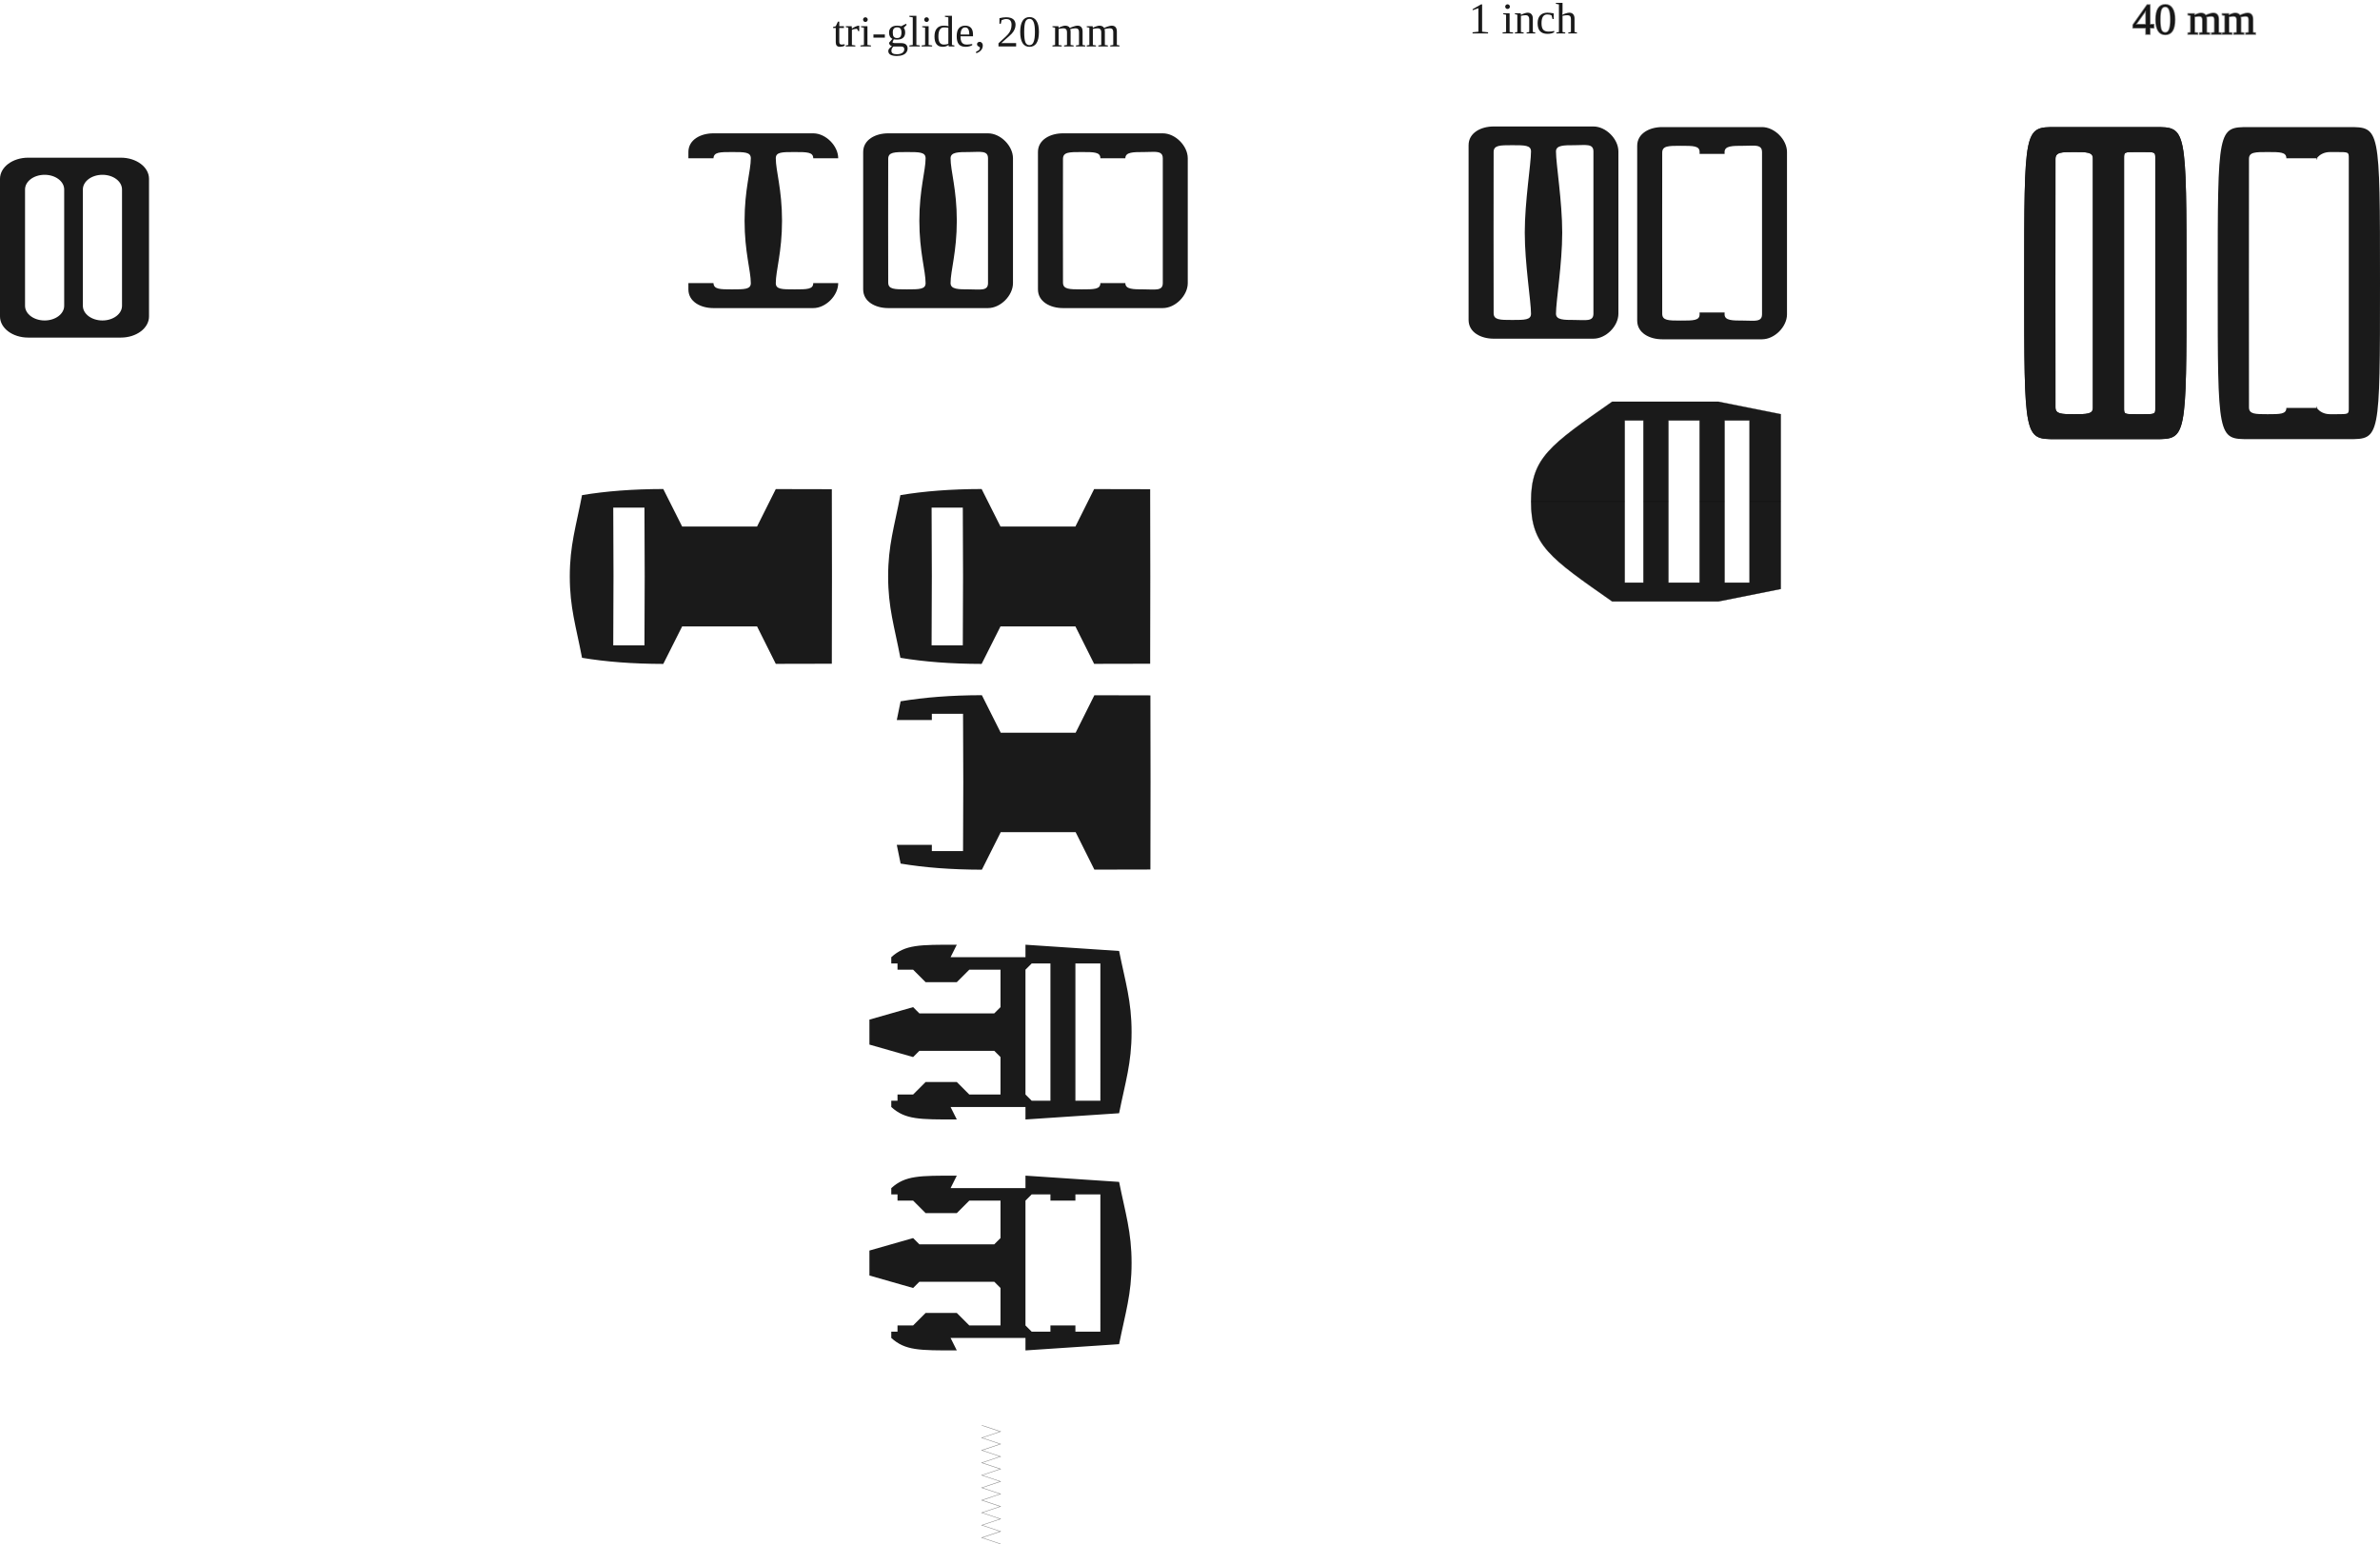
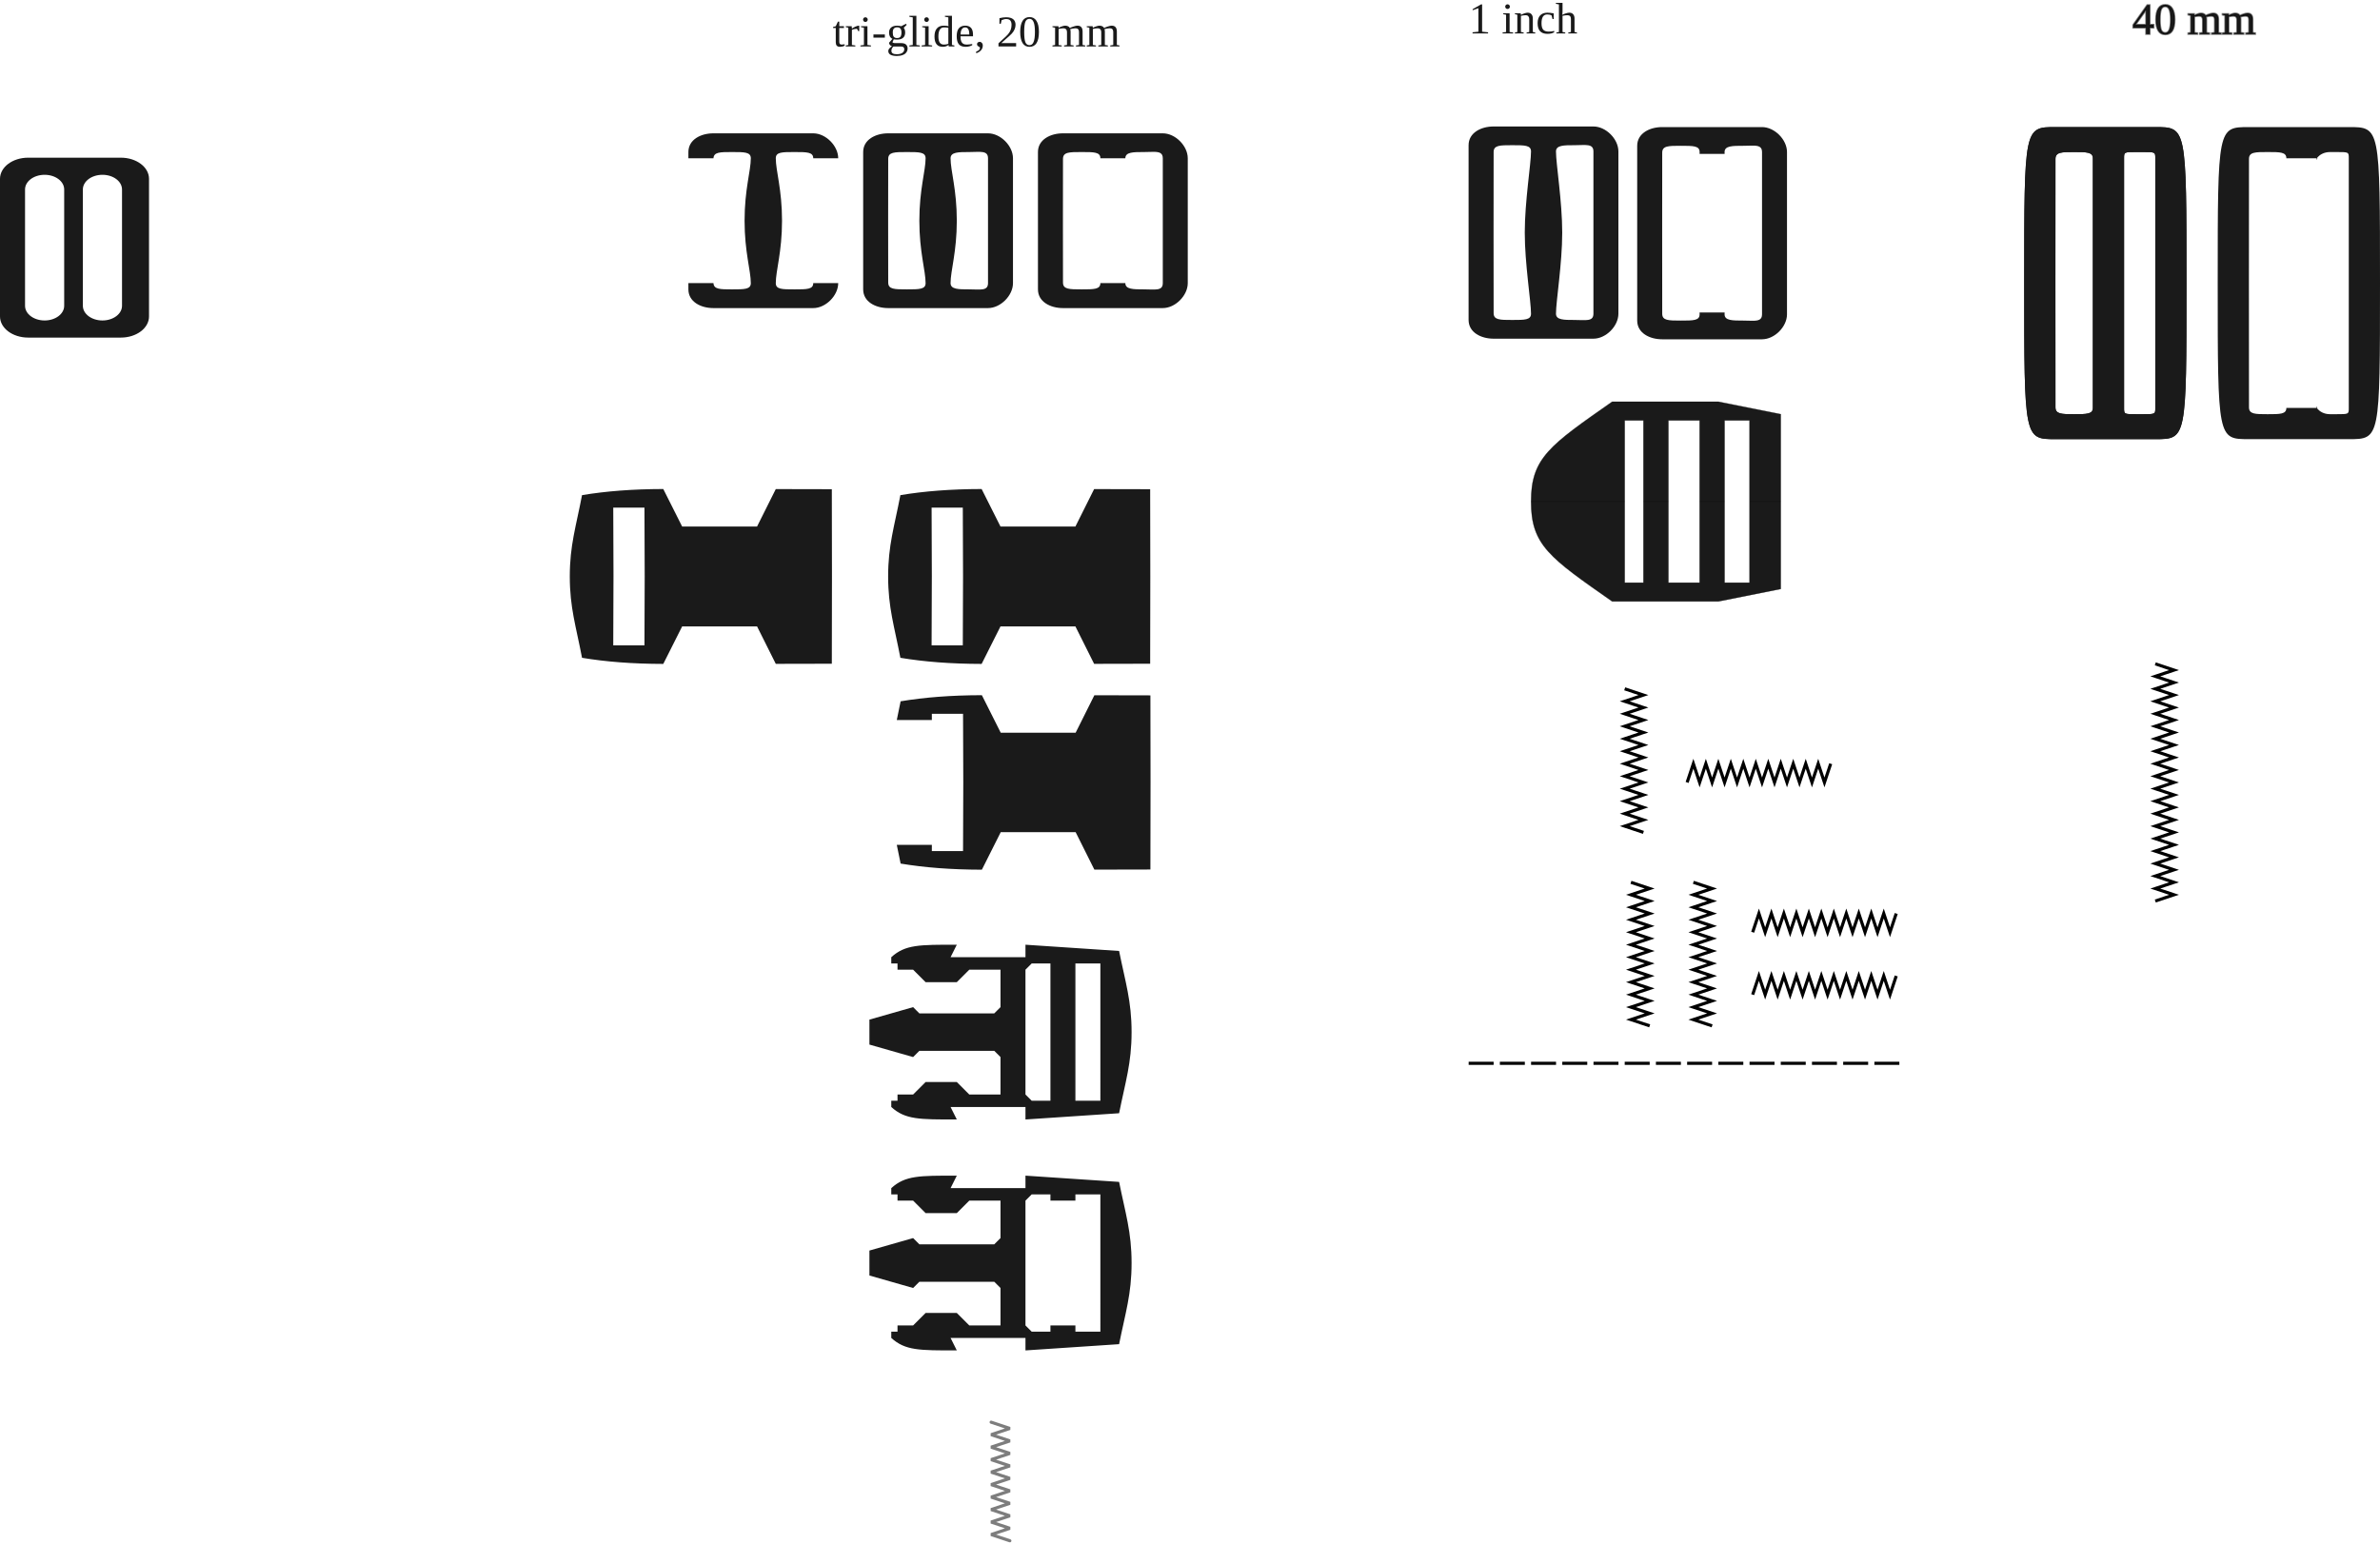
<svg xmlns="http://www.w3.org/2000/svg" width="381.283mm" height="247.361mm" viewBox="0 0 381.283 247.361" version="1.1" id="svg1900">
  <defs id="defs1897">
    </defs>
  <g id="layer1" transform="translate(150.2831,-89.63943)">
    <path id="rect17330" style="vector-effect:non-scaling-stroke;fill:#1a1a1a;fill-opacity:1;stroke:none;stroke-width:0.259;stroke-dasharray:none;stroke-dashoffset:0;stroke-opacity:0.509;-inkscape-stroke:hairline" d="m -150.283,140.34 c 0,1.876 2.013,3.387 4.513,3.387 h 14.847 c 2.5,0 4.513,-1.511 4.513,-3.387 v -22.05 c 0,-1.876 -2.013,-3.387 -4.513,-3.387 h -14.847 c -2.5,0 -4.513,1.51 -4.513,3.387 z m 4.011,-1.71 V 120 c 0,-1.304 1.399,-2.354 3.136,-2.354 1.737,0 3.136,1.05 3.136,2.354 v 18.63 c 0,1.304 -1.399,2.354 -3.136,2.354 -1.737,0 -3.136,-1.05 -3.136,-2.354 z m 9.264,0 V 120 c 0,-1.304 1.398,-2.354 3.136,-2.354 1.737,0 3.136,1.05 3.136,2.354 v 18.63 c 0,1.304 -1.399,2.354 -3.136,2.354 -1.737,0 -3.136,-1.05 -3.136,-2.354 z" />
    <text xml:space="preserve" style="font-size:7.056px;vector-effect:non-scaling-stroke;fill:#1a1a1a;fill-opacity:1;stroke:none;stroke-width:0.265;stroke-opacity:0.509;-inkscape-stroke:hairline" x="-16.89" y="97.075" id="text2115">
      <tspan id="tspan2113" style="font-size:7.056px;fill:#1a1a1a;fill-opacity:1;stroke:none;stroke-width:0.265" x="-16.89" y="97.075">tri-glide, 20 mm</tspan>
      <tspan style="font-size:7.056px;fill:#1a1a1a;fill-opacity:1;stroke:none;stroke-width:0.265" x="-16.89" y="105.894" id="tspan2167" />
    </text>
    <text xml:space="preserve" style="font-size:7.056px;vector-effect:non-scaling-stroke;fill:#1a1a1a;fill-opacity:1;stroke:none;stroke-width:0.265;stroke-opacity:0.509;-inkscape-stroke:hairline" x="85" y="95" id="text2396">
      <tspan style="fill:#1a1a1a;fill-opacity:1;stroke:none;stroke-width:0.265" x="85" y="95" id="tspan2398">1 inch</tspan>
    </text>
-     <path style="vector-effect:non-scaling-stroke;fill:none;fill-opacity:1;stroke:#000000;stroke-width:0.265;stroke-opacity:0.509;-inkscape-stroke:hairline" d="M 7,318 10,319 7,320 10,321 7,322 10,323 7,324 10,325 7,326 10,327 7,328 10,329 7,330 10,331 7,332 10,333 7,334 10,335 7,336 10,337" id="path2902" />
+     <path style="fill:none;fill-opacity:1;stroke:#000000;stroke-width:0.5;stroke-opacity:0.509;stroke-dasharray:none;stroke-linejoin:bevel;stroke-linecap:round" d="m 8.5,317.5 3,1 -3,1 3,1 -3,1 3,1 -3,1 3,1 -3,1 3,1 -3,1 3,1 -3,1 3,1 -3,1 3,1 -3,1 3,1 -3,1 3,1" id="path2902" />
    <path id="path3095" style="vector-effect:non-scaling-stroke;fill:#1a1a1a;fill-opacity:1;stroke:none;stroke-width:0.259;stroke-dasharray:none;stroke-dashoffset:0;stroke-opacity:0.509;-inkscape-stroke:hairline" d="m -11,125 v -10 c 0,-2 -2,-4 -4,-4 h -16 c -2,0 -4,1 -4,3 v 11 m 4,0 0.011,-9.903 C -30.988,114 -30,114 -28,114 c 2,0 3,4e-5 3,1 0,2 -1,5 -1,10 m 6,0 c 0,-5 -1,-8 -1,-10 0,-1.005 1.263,-1 3,-1 1.737,0 3,-0.304 3,1 v 10 m 4,0 v 10 c 0,2 -2,4 -4,4 h -16 c -2,0 -4,-1 -4,-3 v -11 m 4,0 0.011,9.903 C -30.988,136 -30,136 -28,136 c 2,0 3,-4e-5 3,-1 0,-2 -1,-5 -1,-10 m 6,0 c 0,5 -1,8 -1,10 0,1.005 1.263,1 3,1 1.737,0 3,0.304 3,-1 v -10" class="UnoptimicedTransforms" transform="translate(23)" />
    <path id="path3099" style="vector-effect:non-scaling-stroke;fill:#1a1a1a;fill-opacity:1;stroke:none;stroke-width:0.259;stroke-dasharray:none;stroke-dashoffset:0;stroke-opacity:0.509;-inkscape-stroke:hairline" d="m -31,111 c -2,0 -4,1 -4,3 v 11 11 c 0,2 2,3 4,3 h 16 c 2,0 4,-2 4,-4 v -10 -10 c 0,-2 -2,-4 -4,-4 z m 14.466,2.969 c 0.938,-0.002 1.534,0.135 1.534,1.031 v 10 10 c 0,1.304 -1.262,1 -3,1 -1.737,0 -3,0.005 -3,-1 h -4 c 0,1 -1,1 -3,1 -2,0 -2.988,1.1e-4 -2.989,-1.097 l -0.011,-9.903 0.011,-9.903 c 0.001,-1.097 0.989,-1.098 2.989,-1.098 2,0 3,5e-4 3,1 h 4 c 0,-1.005 1.262,-1 3,-1 0.543,0 1.039,-0.029 1.466,-0.03 z" transform="translate(51)" />
    <path id="path3285" style="vector-effect:non-scaling-stroke;fill:#1a1a1a;fill-opacity:1;stroke:none;stroke-width:0.259;stroke-dasharray:none;stroke-dashoffset:0;stroke-opacity:0.509;-inkscape-stroke:hairline" d="m -20,125 c 0,-5 -1,-8 -1,-10 C -21,113.995 -20,114 -18,114 c 2,0 3,0 3,1 h 4 c 0,-2 -2,-4 -4,-4 l -16,10e-6 c -2,0 -4,1 -4,3 v 1 h 4.014 c 0.059,-1 1.047,-1 2.986,-1 2,0 3,5e-4 3,1 C -25,117 -26,120 -26,125 m 6,4e-4 c -1.1e-4,5 -1,8 -1,10 -3e-6,1.005 1,1 3,1 2,4e-5 3,7e-5 3,-1 l 4,8e-5 c -4.4e-5,2 -2,4 -4,4 l -16,-3.7e-4 c -2,-4e-5 -4,-1 -4,-3 l 2.2e-5,-1 4.014,8e-5 c 0.059,1 1.047,1 2.986,1.001 2,4e-5 3,-4.3e-4 3,-1 2.8e-4,-2 -1,-5 -1,-10" transform="translate(-5)" class="UnoptimicedTransforms" />
    <path id="path3613" style="vector-effect:non-scaling-stroke;fill:#1a1a1a;fill-opacity:1;stroke:none;stroke-width:0.265;stroke-opacity:0.509;-inkscape-stroke:hairline" d="M -3.962,182.032 -4,171 H 1 L 1.038,182.032 m 30,0 -0.022,-13.981 -8.978,-0.019 -3,6 H 7.038 l -3.023,-6.011 c -4.977,0.011 -9.185,0.343 -13.016,0.979 -0.962,5.032 -1.962,8.032 -1.962,13.032 m 7,0 -0.038,11.032 H 1 L 1.038,182.032 m 30,0 -0.022,13.981 -8.978,0.019 -3,-6 H 7.038 l -3.023,6.011 c -4.977,-0.011 -9.185,-0.343 -13.016,-0.979 -0.962,-5.032 -1.962,-8.032 -1.962,-13.032" class="UnoptimicedTransforms" transform="translate(-48.03847,-0.03189)" />
    <path id="path3625" style="vector-effect:non-scaling-stroke;fill:#1a1a1a;fill-opacity:1;stroke:none;stroke-width:0.265;stroke-opacity:0.509;-inkscape-stroke:hairline" d="M -3.962,182.032 -4,171 H 1 L 1.038,182.032 m 30,0 -0.022,-13.981 -8.978,-0.019 -3,6 H 7.038 l -3.023,-6.011 c -4.977,0.011 -9.185,0.343 -13.016,0.979 -0.962,5.032 -1.962,8.032 -1.962,13.032 m 7,0 -0.038,11.032 H 1 L 1.038,182.032 m 30,0 -0.022,13.981 -8.978,0.019 -3,-6 H 7.038 l -3.023,6.011 c -4.977,-0.011 -9.185,-0.343 -13.016,-0.979 -0.962,-5.032 -1.962,-8.032 -1.962,-13.032" class="UnoptimicedTransforms" transform="translate(2.961525,-0.03189)" />
    <path id="path3631" style="vector-effect:non-scaling-stroke;fill:#1a1a1a;fill-opacity:1;stroke:none;stroke-width:0.265;stroke-opacity:0.509;-inkscape-stroke:hairline" d="m 4.016,168.021 c -4.977,0.011 -9.185,0.343 -13.016,0.979 -0.207,1.083 -0.415,2.067 -0.615,3 h 5.619 l -0.004,-1 H 1 L 1.038,182 H 31.038 l -0.022,-13.949 -8.978,-0.019 -3,6 H 7.038 Z m 0,27.958 c -4.977,-0.011 -9.185,-0.343 -13.016,-0.979 -0.207,-1.083 -0.415,-2.067 -0.615,-3 h 5.619 l -0.004,1 H 1 L 1.038,182 H 31.038 l -0.022,13.949 -8.978,0.019 -3,-6 H 7.038 Z" transform="translate(2.999756,33.0001)" class="UnoptimicedTransforms" />
    <path id="path3732" style="vector-effect:non-scaling-stroke;fill:#1a1a1a;fill-opacity:1;stroke:none;stroke-width:0.137;stroke-opacity:0.509;-inkscape-stroke:hairline" d="m 15.409,290.052 v -9.99 l 0.999,-0.999 2.997,6e-5 v 0.999 h 3.996 v -0.999 l 3.996,9e-5 v 10.989 l 4.996,-3.4e-4 c 0,-4.995 -0.999,-7.992 -1.998,-12.987 l -14.985,-0.999 v 1.998 H 3.421 l 0.999,-1.998 c -5.994,0 -8.244,-0.039 -10.489,1.998 v 0.999 h 0.999 v 0.999 l 2.497,2.5e-4 1.998,1.998 4.995,3.7e-4 1.998,-1.998 4.995,-9e-5 v 5.994 l -0.999,0.999 H -1.575 l -0.999,-0.999 -6.993,1.998 v 1.998 m 24.976,-3.1e-4 1.14e-4,9.99 0.999,0.999 2.997,-9e-5 -1.1e-5,-0.999 3.996,-5e-5 1.1e-5,0.999 3.996,-1.3e-4 -1.25e-4,-10.989 4.996,2.8e-4 c 5.7e-5,4.995 -0.999,7.992 -1.998,12.987 l -14.985,0.999 -2.3e-5,-1.998 -11.989,1.4e-4 0.999,1.998 c -5.994,7e-5 -8.244,0.039 -10.489,-1.998 l -1.14e-5,-0.999 0.999,-10e-6 -1.14e-5,-0.999 2.497,-2.8e-4 1.998,-1.998 4.995,-4.2e-4 1.998,1.998 4.995,3e-5 -6.9e-5,-5.994 -0.999,-0.999 -11.988,1.4e-4 -0.999,0.999 -6.993,-1.998 -2.27e-5,-1.998" transform="matrix(1.00097,0,0,1.00097,-1.42381,1.666465)" class="UnoptimicedTransforms" />
    <path id="path3778" style="vector-effect:non-scaling-stroke;fill:#1a1a1a;fill-opacity:1;stroke:none;stroke-width:0.137;stroke-opacity:0.509;-inkscape-stroke:hairline" d="m 15.409,290.052 v -9.99 l 0.999,-0.999 2.997,6e-5 v 10.989 m 3.996,0 v -10.989 l 3.996,9e-5 v 10.989 l 4.996,-3.4e-4 c 0,-4.995 -0.999,-7.992 -1.998,-12.987 l -14.985,-0.999 v 1.998 H 3.421 l 0.999,-1.998 c -5.994,0 -8.244,-0.039 -10.489,1.998 v 0.999 h 0.999 v 0.999 l 2.497,2.5e-4 1.998,1.998 4.995,3.7e-4 1.998,-1.998 4.995,-9e-5 v 5.994 l -0.999,0.999 H -1.575 l -0.999,-0.999 -6.993,1.998 v 1.998 m 24.976,-3e-4 1.14e-4,9.99 0.999,0.999 2.997,-9e-5 -1.25e-4,-10.989 m 3.996,-5e-5 1.25e-4,10.989 3.996,-1.3e-4 -1.25e-4,-10.989 4.996,2.8e-4 c 5.7e-5,4.995 -0.999,7.992 -1.998,12.987 l -14.985,0.999 -2.3e-5,-1.998 -11.989,1.4e-4 0.999,1.998 c -5.994,7e-5 -8.244,0.039 -10.489,-1.998 l -1.14e-5,-0.999 0.999,-10e-6 -1.14e-5,-0.999 2.497,-2.8e-4 1.998,-1.998 4.995,-4.2e-4 1.998,1.998 4.995,3e-5 -6.9e-5,-5.994 -0.999,-0.999 -11.988,1.4e-4 -0.999,0.999 -6.993,-1.998 -2.27e-5,-1.998" transform="matrix(1.00097,0,0,1.00097,-1.42381,-35.33353)" class="UnoptimicedTransforms" />
    <path id="path9435" style="vector-effect:non-scaling-stroke;fill:#1a1a1a;fill-opacity:1;stroke:none;stroke-width:0.259;stroke-dasharray:none;stroke-dashoffset:0;stroke-opacity:0.509;-inkscape-stroke:hairline" d="m -11,128 v -13 c 0,-2 -2,-4 -4,-4 h -16 c -2,0 -4,1 -4,3 v 14 m 4,0 0.011,-12.903 C -30.989,114 -30,114 -28,114 c 2,0 3,4e-5 3,1 0,2 -1,8 -1,13 m 6,0 c 0,-5 -1,-11 -1,-13 0,-1.005 1.263,-1 3,-1 1.737,0 3,-0.304 3,1 v 13 m 4,0 v 13 c 0,2 -2,4 -4,4 h -16 c -2,0 -4,-1 -4,-3 v -14 m 4,0 0.011,12.903 C -30.989,142 -30,142 -28,142 c 2,0 3,-4e-5 3,-1 0,-2 -1,-8 -1,-13 m 6,0 c 0,5 -1,11 -1,13 0,1.005 1.263,1 3,1 1.737,0 3,0.304 3,-1 v -13" class="UnoptimicedTransforms" transform="translate(119.9895,-1.0972)" />
    <path id="path9501" style="vector-effect:non-scaling-stroke;fill:#1a1a1a;fill-opacity:1;stroke:none;stroke-width:0.259;stroke-dasharray:none;stroke-dashoffset:0;stroke-opacity:0.509;-inkscape-stroke:hairline" d="m -31,111 c -2,0 -4,1 -4,3 V 128 h 4 l 0.01,-12.903 c 8.93e-4,-1.097 0.989,-1.098 2.989,-1.098 2,0 3,-2e-5 3,1 0,0.091 -0.002,0.193 -0.006,0.3 h 4.013 c -0.004,-0.107 -0.007,-0.209 -0.007,-0.3 0,-1.005 1.262,-1 3,-1 0.543,0 1.04,-0.029 1.466,-0.03 0.938,-0.002 1.534,0.134 1.534,1.03 V 128 h 4 v -13 c 0,-2 -2,-4 -4,-4 z m 0,34 c -2,0 -4,-1 -4,-3 V 128 h 4 l 0.01,12.903 c 8.93e-4,1.097 0.989,1.098 2.989,1.098 2,0 3,2e-5 3,-1 0,-0.091 -0.002,-0.193 -0.006,-0.3 h 4.013 c -0.004,0.107 -0.007,0.209 -0.007,0.3 0,1.005 1.262,1 3,1 0.543,0 1.04,0.029 1.466,0.03 0.938,0.002 1.534,-0.134 1.534,-1.03 V 128 h 4 v 13 c 0,2 -2,4 -4,4 z" transform="translate(147,-1)" class="UnoptimicedTransforms" />
    <path id="path9713" style="vector-effect:non-scaling-stroke;fill:#1a1a1a;fill-opacity:1;stroke:none;stroke-width:0.259;stroke-dasharray:none;stroke-dashoffset:0;stroke-opacity:0.509;-inkscape-stroke:hairline" d="m -31,111 c -5,0 -5,0 -5,25 h 5 l 0.01,-19.902 c 8.93e-4,-1.097 0.989,-1.098 2.989,-1.098 2,0 3,-2e-5 3,1 L -25,136 h 5 v -20 c 0,-1.005 7.9e-5,-1 2,-1 h 1 c 2,0 2,0 2,1 L -15,136 h 5 c 0,-25 0,-25 -5,-25 z m 0,50 c -5,0 -5,0 -5,-25 h 5 l 0.01,19.902 c 8.93e-4,1.097 0.989,1.098 2.989,1.098 2,0 3,2e-5 3,-1 L -25,136 h 5 v 20 c 0,1.005 7.9e-5,1 2,1 h 1 c 2,0 2,0 2,-1 L -15,136 h 5 c 0,25 0,25 -5,25 z" transform="translate(210.0001,-1)" class="UnoptimicedTransforms" />
    <path id="path9719" style="vector-effect:non-scaling-stroke;fill:#1a1a1a;fill-opacity:1;stroke:none;stroke-width:0.259;stroke-dasharray:none;stroke-dashoffset:0;stroke-opacity:0.509;-inkscape-stroke:hairline" d="m -31,111 c -5,0 -5,0 -5,25 h 5 l 0.01,-19.902 c 8.93e-4,-1.097 0.989,-1.098 2.989,-1.098 2,0 3,-2e-5 3,1 L -25,136 h 5 v -20 c 0,-1.005 7.9e-5,-1 2,-1 h 1 c 2,0 2,0 2,1 L -15,136 h 5 c 0,-25 0,-25 -5,-25 z m 0,50 c -5,0 -5,0 -5,-25 h 5 l 0.01,19.902 c 8.93e-4,1.097 0.989,1.098 2.989,1.098 2,0 3,2e-5 3,-1 L -25,136 h 5 v 20 c 0,1.005 7.9e-5,1 2,1 h 1 c 2,0 2,0 2,-1 L -15,136 h 5 c 0,25 0,25 -5,25 z" transform="translate(210.0001,-1)" class="UnoptimicedTransforms" />
    <path id="path9725" style="vector-effect:non-scaling-stroke;fill:#1a1a1a;fill-opacity:1;stroke:none;stroke-width:0.259;stroke-dasharray:none;stroke-dashoffset:0;stroke-opacity:0.509;-inkscape-stroke:hairline" d="m -31,111 c -5,0 -5,0 -5,25 h 5 l 0.01,-19.902 c 8.93e-4,-1.097 0.989,-1.098 2.989,-1.098 2,0 3,-2e-5 3,1 l 1.88e-4,6e-5 h 5 v 0 c -0.582,0.819 7.9e-5,-1 2,-1 h 1 c 2,0 2,0 2,1 L -15,136 h 5 c 0,-25 0,-25 -5,-25 z m 0,50 c -5,0 -5,0 -5,-25 h 5 l 0.01,19.902 c 8.93e-4,1.097 0.989,1.098 2.989,1.098 2,0 3,2e-5 3,-1 l 1.88e-4,-6e-5 h 5 v 0 c -0.582,-0.819 7.9e-5,1 2,1 h 1 c 2,0 2,0 2,-1 L -15,136 h 5 c 0,25 0,25 -5,25 z" transform="translate(240.9998,-1)" class="UnoptimicedTransforms" />
    <text xml:space="preserve" style="font-size:7.056px;vector-effect:non-scaling-stroke;fill:#1a1a1a;fill-opacity:1;stroke:#000000;stroke-width:0.265;stroke-opacity:0.509;-inkscape-stroke:hairline" x="191.318" y="95.1" id="text10850">
      <tspan id="tspan10848" style="stroke-width:0.265" x="191.318" y="95.1">40 mm</tspan>
      <tspan style="stroke-width:0.265" x="191.318" y="103.919" id="tspan10852" />
    </text>
    <path style="vector-effect:non-scaling-stroke;fill:#1a1a1a;fill-opacity:1;stroke:#000000;stroke-width:0.265;stroke-opacity:0.509;-inkscape-stroke:hairline" d="m 95,170 c 0,-7 3,-9 13,-16 h 17 l 10,2 0,14 h -5 v -13 l -4,0 v 13 h -4 v -13 h -5 v 13 h -4 v -13 h -3 v 13 z m 0,0 c 0,7 3,9 13,16 h 17 l 10,-2 0,-14 h -5 v 13 l -4,0 v -13 h -4 v 13 h -5 v -13 h -4 v 13 h -3 v -13 z" id="path10958" class="UnoptimicedTransforms" />
+     <path style="fill:none;fill-opacity:1;stroke:#000000;stroke-width:0.5;stroke-linecap:butt;stroke-linejoin:miter;stroke-dasharray:none;stroke-opacity:1" d="m 110,200 3,1 -3,1 3,1 -3,1 3,1 -3,1 3,1 -3,1 3,1 -3,1 3,1 -3,1 3,1 -3,1 3,1 -3,1 3,1 -3,1 3,1 -3,1 3,1 -3,1 3,1 v 0" id="path36587" />
+     <g id="g38816" transform="translate(1)">
+       <g id="g38811" style="stroke:#000000;stroke-opacity:1">
+         <path style="fill:none;fill-opacity:1;stroke:#000000;stroke-width:0.5;stroke-linecap:butt;stroke-linejoin:miter;stroke-dasharray:none;stroke-opacity:1" d="m 110,231 3,1 -3,1 3,1 -3,1 3,1 -3,1 3,1 -3,1 3,1 -3,1 3,1 -3,1 3,1 -3,1 3,1 -3,1 3,1 -3,1 3,1 -3,1 3,1 -3,1 3,1 v 0" id="path38805" />
+         <path style="fill:none;fill-opacity:1;stroke:#000000;stroke-width:0.5;stroke-linecap:butt;stroke-linejoin:miter;stroke-dasharray:none;stroke-opacity:1" d="m 120,231 3,1 -3,1 3,1 -3,1 3,1 -3,1 3,1 -3,1 3,1 -3,1 3,1 -3,1 3,1 -3,1 3,1 -3,1 3,1 -3,1 3,1 -3,1 3,1 -3,1 3,1 v 0" id="path38807" />
+       </g>
+     </g>
+     <g id="g40320" transform="rotate(90,129.25,255.25)">
+       <g id="g40318" style="stroke:#000000;stroke-opacity:1">
+         <path style="fill:none;fill-opacity:1;stroke:#000000;stroke-width:0.5;stroke-linecap:butt;stroke-linejoin:miter;stroke-dasharray:none;stroke-opacity:1" d="m 110,231 3,1 -3,1 3,1 -3,1 3,1 -3,1 3,1 -3,1 3,1 -3,1 3,1 -3,1 3,1 -3,1 3,1 -3,1 3,1 -3,1 3,1 -3,1 3,1 -3,1 3,1 v 0" id="path40314" />
+         <path style="fill:none;fill-opacity:1;stroke:#000000;stroke-width:0.5;stroke-linecap:butt;stroke-linejoin:miter;stroke-dasharray:none;stroke-opacity:1" d="m 120,231 3,1 -3,1 3,1 -3,1 3,1 -3,1 3,1 -3,1 3,1 -3,1 3,1 -3,1 3,1 -3,1 3,1 -3,1 3,1 -3,1 3,1 -3,1 3,1 -3,1 3,1 v 0" id="path40316" />
+       </g>
+     </g>
+     <path style="fill:#1a1a1a;fill-opacity:1;stroke:#000000;stroke-width:0.5;stroke-linecap:butt;stroke-linejoin:miter;stroke-dasharray:4,1;stroke-opacity:1;stroke-dashoffset:0" d="M 85,260 H 155" id="path41922" />
+     <path style="fill:none;fill-opacity:1;stroke:#000000;stroke-width:0.5;stroke-linecap:butt;stroke-linejoin:miter;stroke-dasharray:none;stroke-opacity:1" d="m 143,212 -1,3 -1,-3 -1,3 -1,-3 -1,3 -1,-3 -1,3 -1,-3 -1,3 -1,-3 -1,3 -1,-3 -1,3 -1,-3 -1,3 -1,-3 -1,3 -1,-3 -1,3 -1,-3 -1,3 -1,-3 -1,3 v 0" id="path48232" />
+     <path style="fill:none;fill-opacity:1;stroke:#000000;stroke-width:0.5;stroke-linecap:butt;stroke-linejoin:miter;stroke-dasharray:none;stroke-opacity:1" d="m 195,196 3,1 -3,1 3,1 -3,1 3,1 -3,1 3,1 -3,1 3,1 -3,1 3,1 -3,1 3,1 -3,1 3,1 -3,1 3,1 -3,1 3,1 -3,1 3,1 -3,1 3,1 v 0 l -3,1 3,1 -3,1 3,1 -3,1 3,1 -3,1 3,1 -3,1 3,1 -3,1 3,1 -3,1 3,1 -3,1" id="path48234" />
  </g>
</svg>
